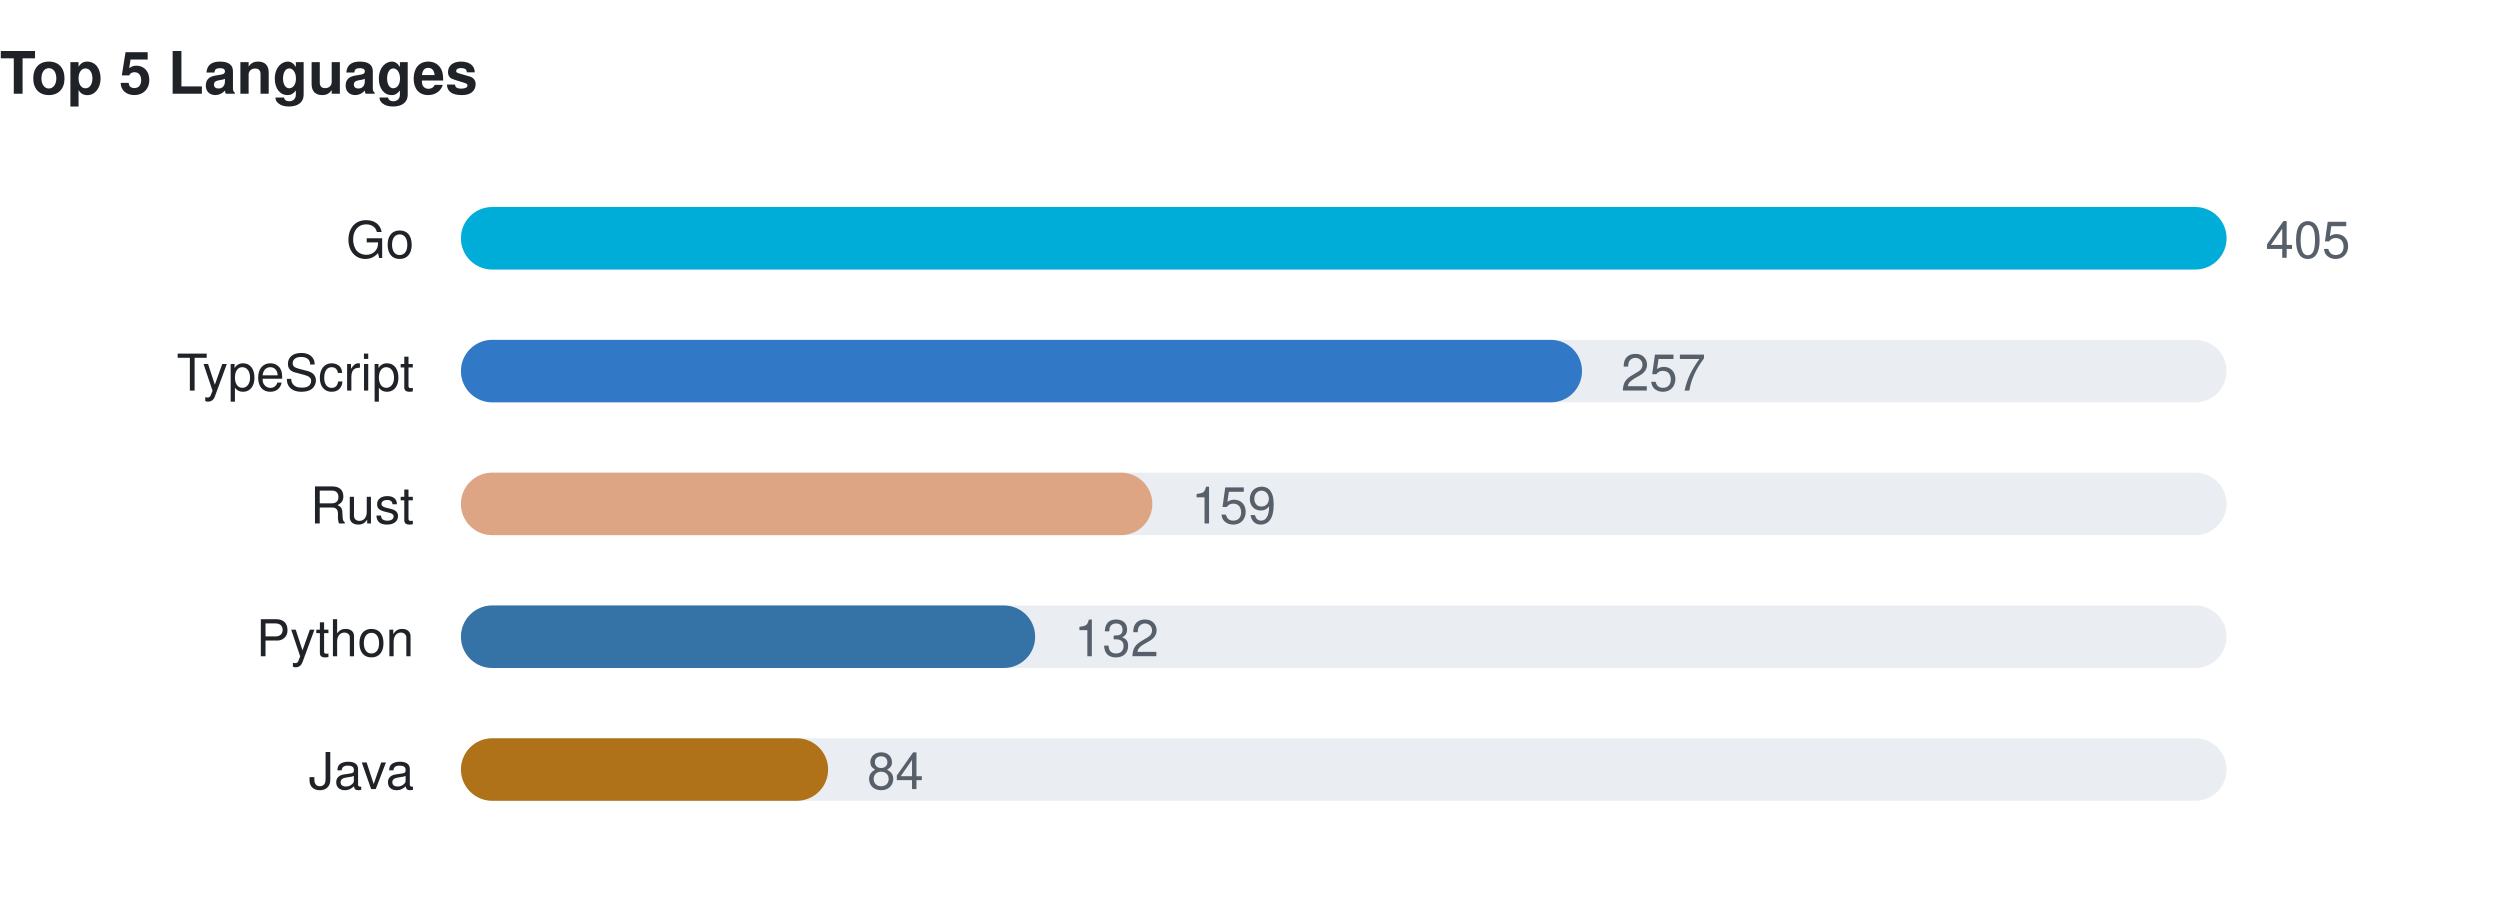
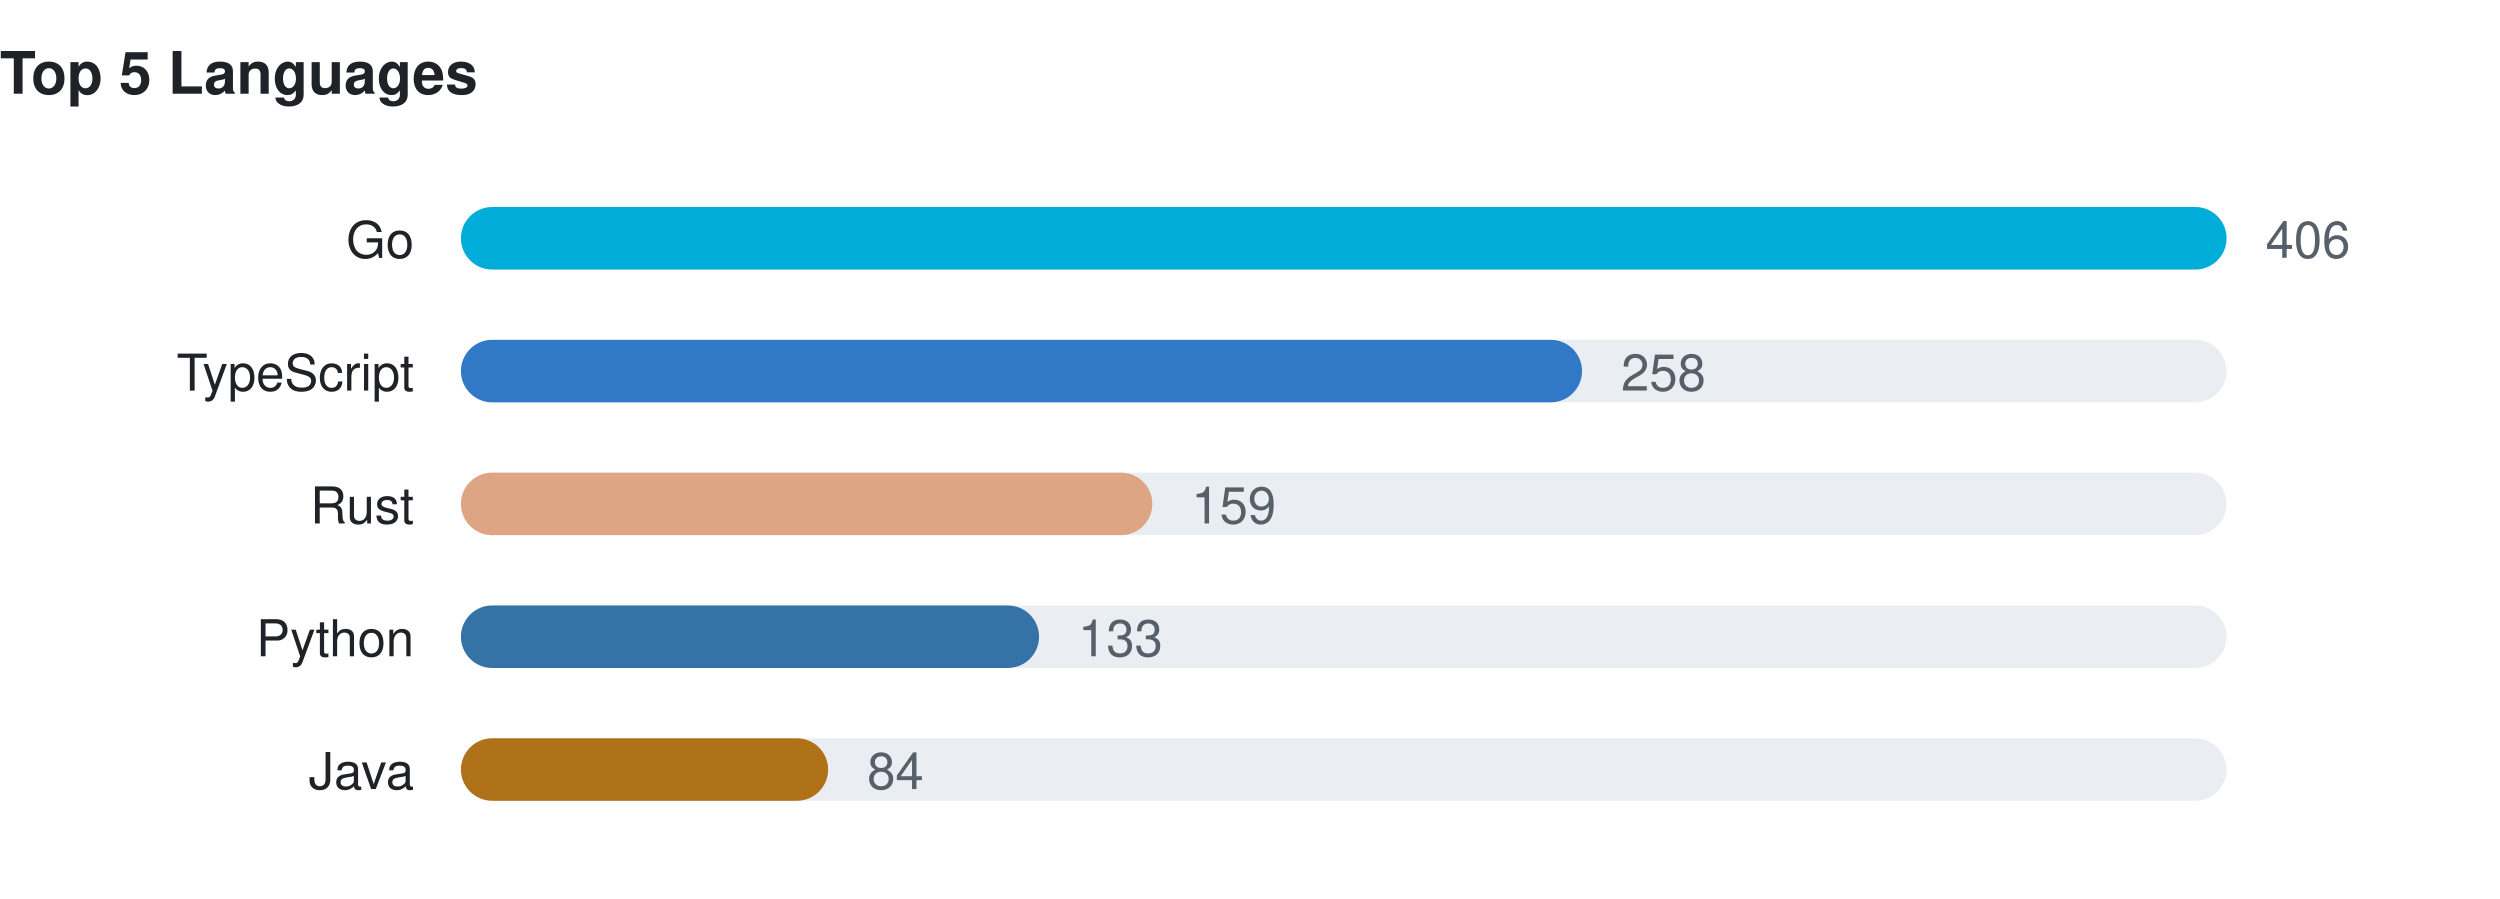
- <svg xmlns="http://www.w3.org/2000/svg" width="640" height="230" viewBox="0 0 640 230" role="img" aria-label="Top languages by solved problems: Go 405, TypeScript 257, Rust 159, Python 132, Java 84">
+ <svg xmlns="http://www.w3.org/2000/svg" width="640" height="230" viewBox="0 0 640 230" role="img" aria-label="Top languages by solved problems: Go 406, TypeScript 258, Rust 159, Python 133, Java 84">
  <style>
    text { font-family: -apple-system, BlinkMacSystemFont, "Segoe UI", Helvetica, Arial, sans-serif; }
    .title { font-size: 15px; font-weight: 600; fill: #1f2328; }
    .label { font-size: 13px; fill: #1f2328; }
    .count { font-size: 13px; fill: #57606a; }
    .track { fill: #eaeef2; }
    @media (prefers-color-scheme: dark) {
      .title { fill: #e6edf3; }
      .label { fill: #e6edf3; }
      .count { fill: #8b949e; }
      .track { fill: #30363d; }
    }
  </style>
  <text x="0" y="24" class="title">Top 5 Languages</text>
  <g transform="translate(0,44)">
    <text x="106" y="22.0" text-anchor="end" class="label">Go</text>
    <rect x="118" y="9.0" width="452" height="16" rx="8" class="track" />
    <rect x="118" y="9.0" width="452" height="16" rx="8" fill="#00ADD8" />
-     <text x="580" y="22.0" class="count">405</text>
+     <text x="580" y="22.0" class="count">406</text>
  </g>
  <g transform="translate(0,78)">
    <text x="106" y="22.0" text-anchor="end" class="label">TypeScript</text>
    <rect x="118" y="9.0" width="452" height="16" rx="8" class="track" />
    <rect x="118" y="9.0" width="287" height="16" rx="8" fill="#3178C6" />
-     <text x="415" y="22.0" class="count">257</text>
+     <text x="415" y="22.0" class="count">258</text>
  </g>
  <g transform="translate(0,112)">
    <text x="106" y="22.0" text-anchor="end" class="label">Rust</text>
    <rect x="118" y="9.0" width="452" height="16" rx="8" class="track" />
    <rect x="118" y="9.0" width="177" height="16" rx="8" fill="#DEA584" />
    <text x="305" y="22.0" class="count">159</text>
  </g>
  <g transform="translate(0,146)">
    <text x="106" y="22.0" text-anchor="end" class="label">Python</text>
    <rect x="118" y="9.0" width="452" height="16" rx="8" class="track" />
-     <rect x="118" y="9.0" width="147" height="16" rx="8" fill="#3572A5" />
-     <text x="275" y="22.0" class="count">132</text>
+     <rect x="118" y="9.0" width="148" height="16" rx="8" fill="#3572A5" />
+     <text x="276" y="22.0" class="count">133</text>
  </g>
  <g transform="translate(0,180)">
    <text x="106" y="22.0" text-anchor="end" class="label">Java</text>
    <rect x="118" y="9.0" width="452" height="16" rx="8" class="track" />
    <rect x="118" y="9.0" width="94" height="16" rx="8" fill="#B07219" />
    <text x="222" y="22.0" class="count">84</text>
  </g>
</svg>
